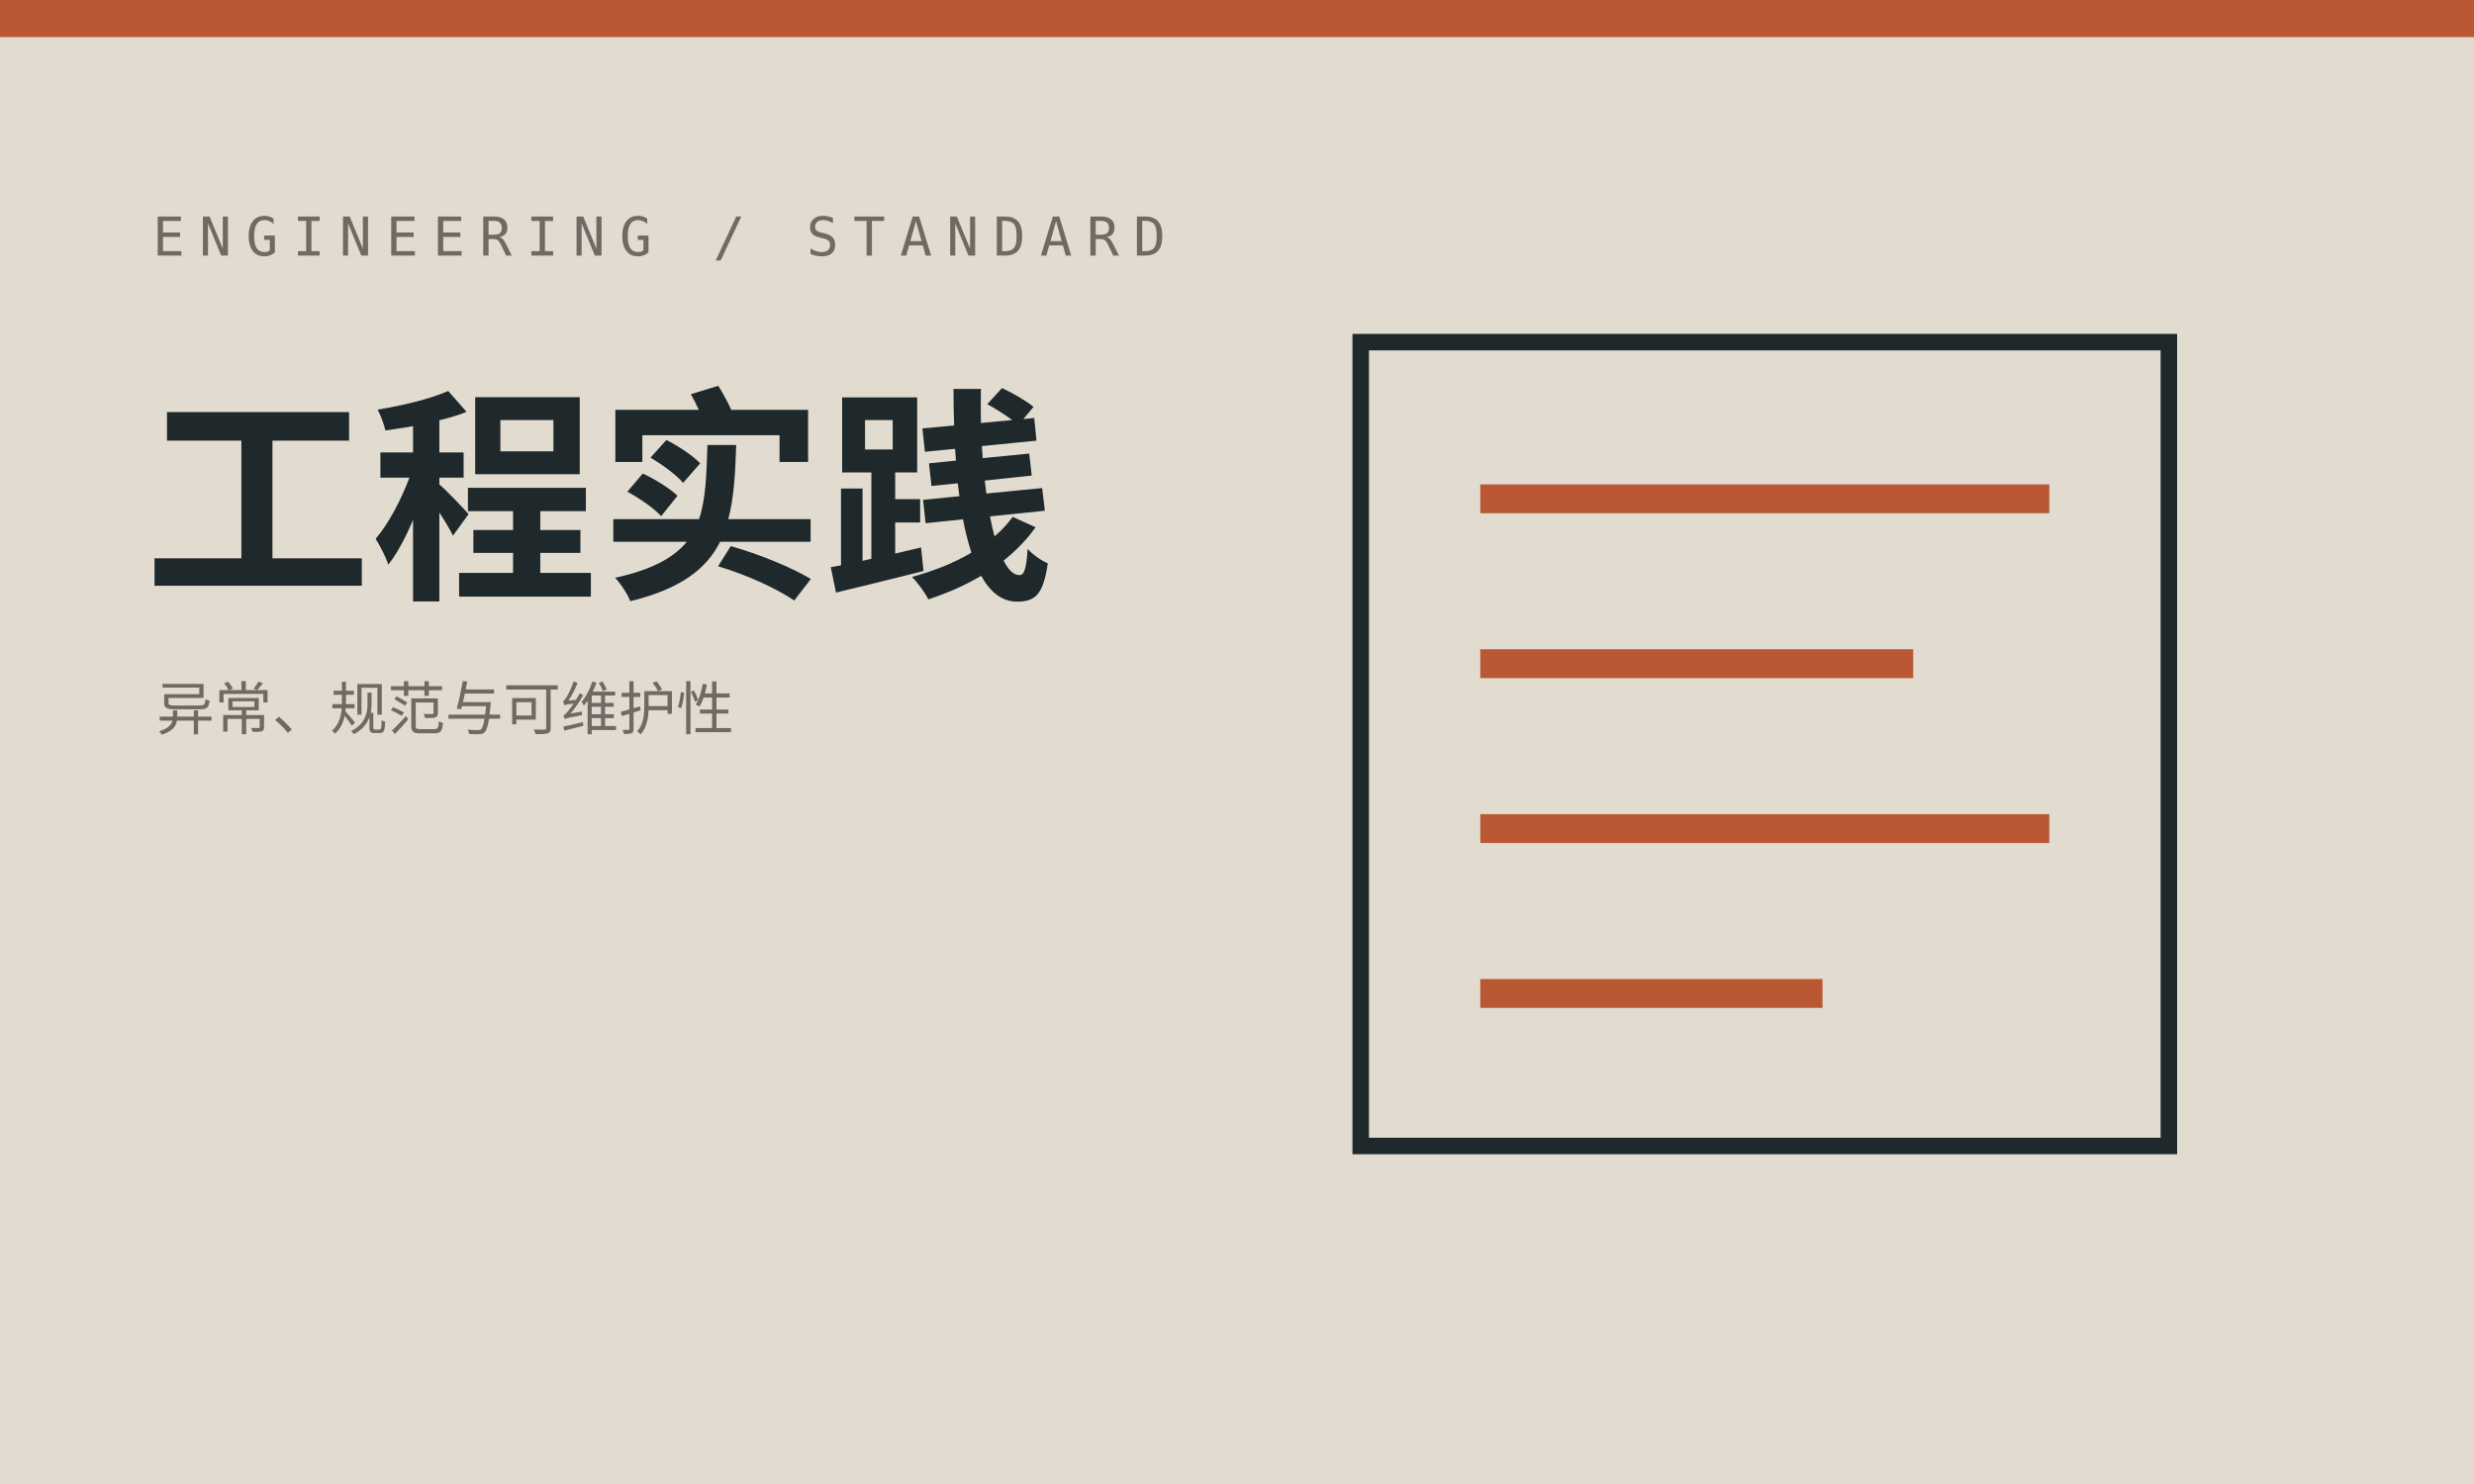
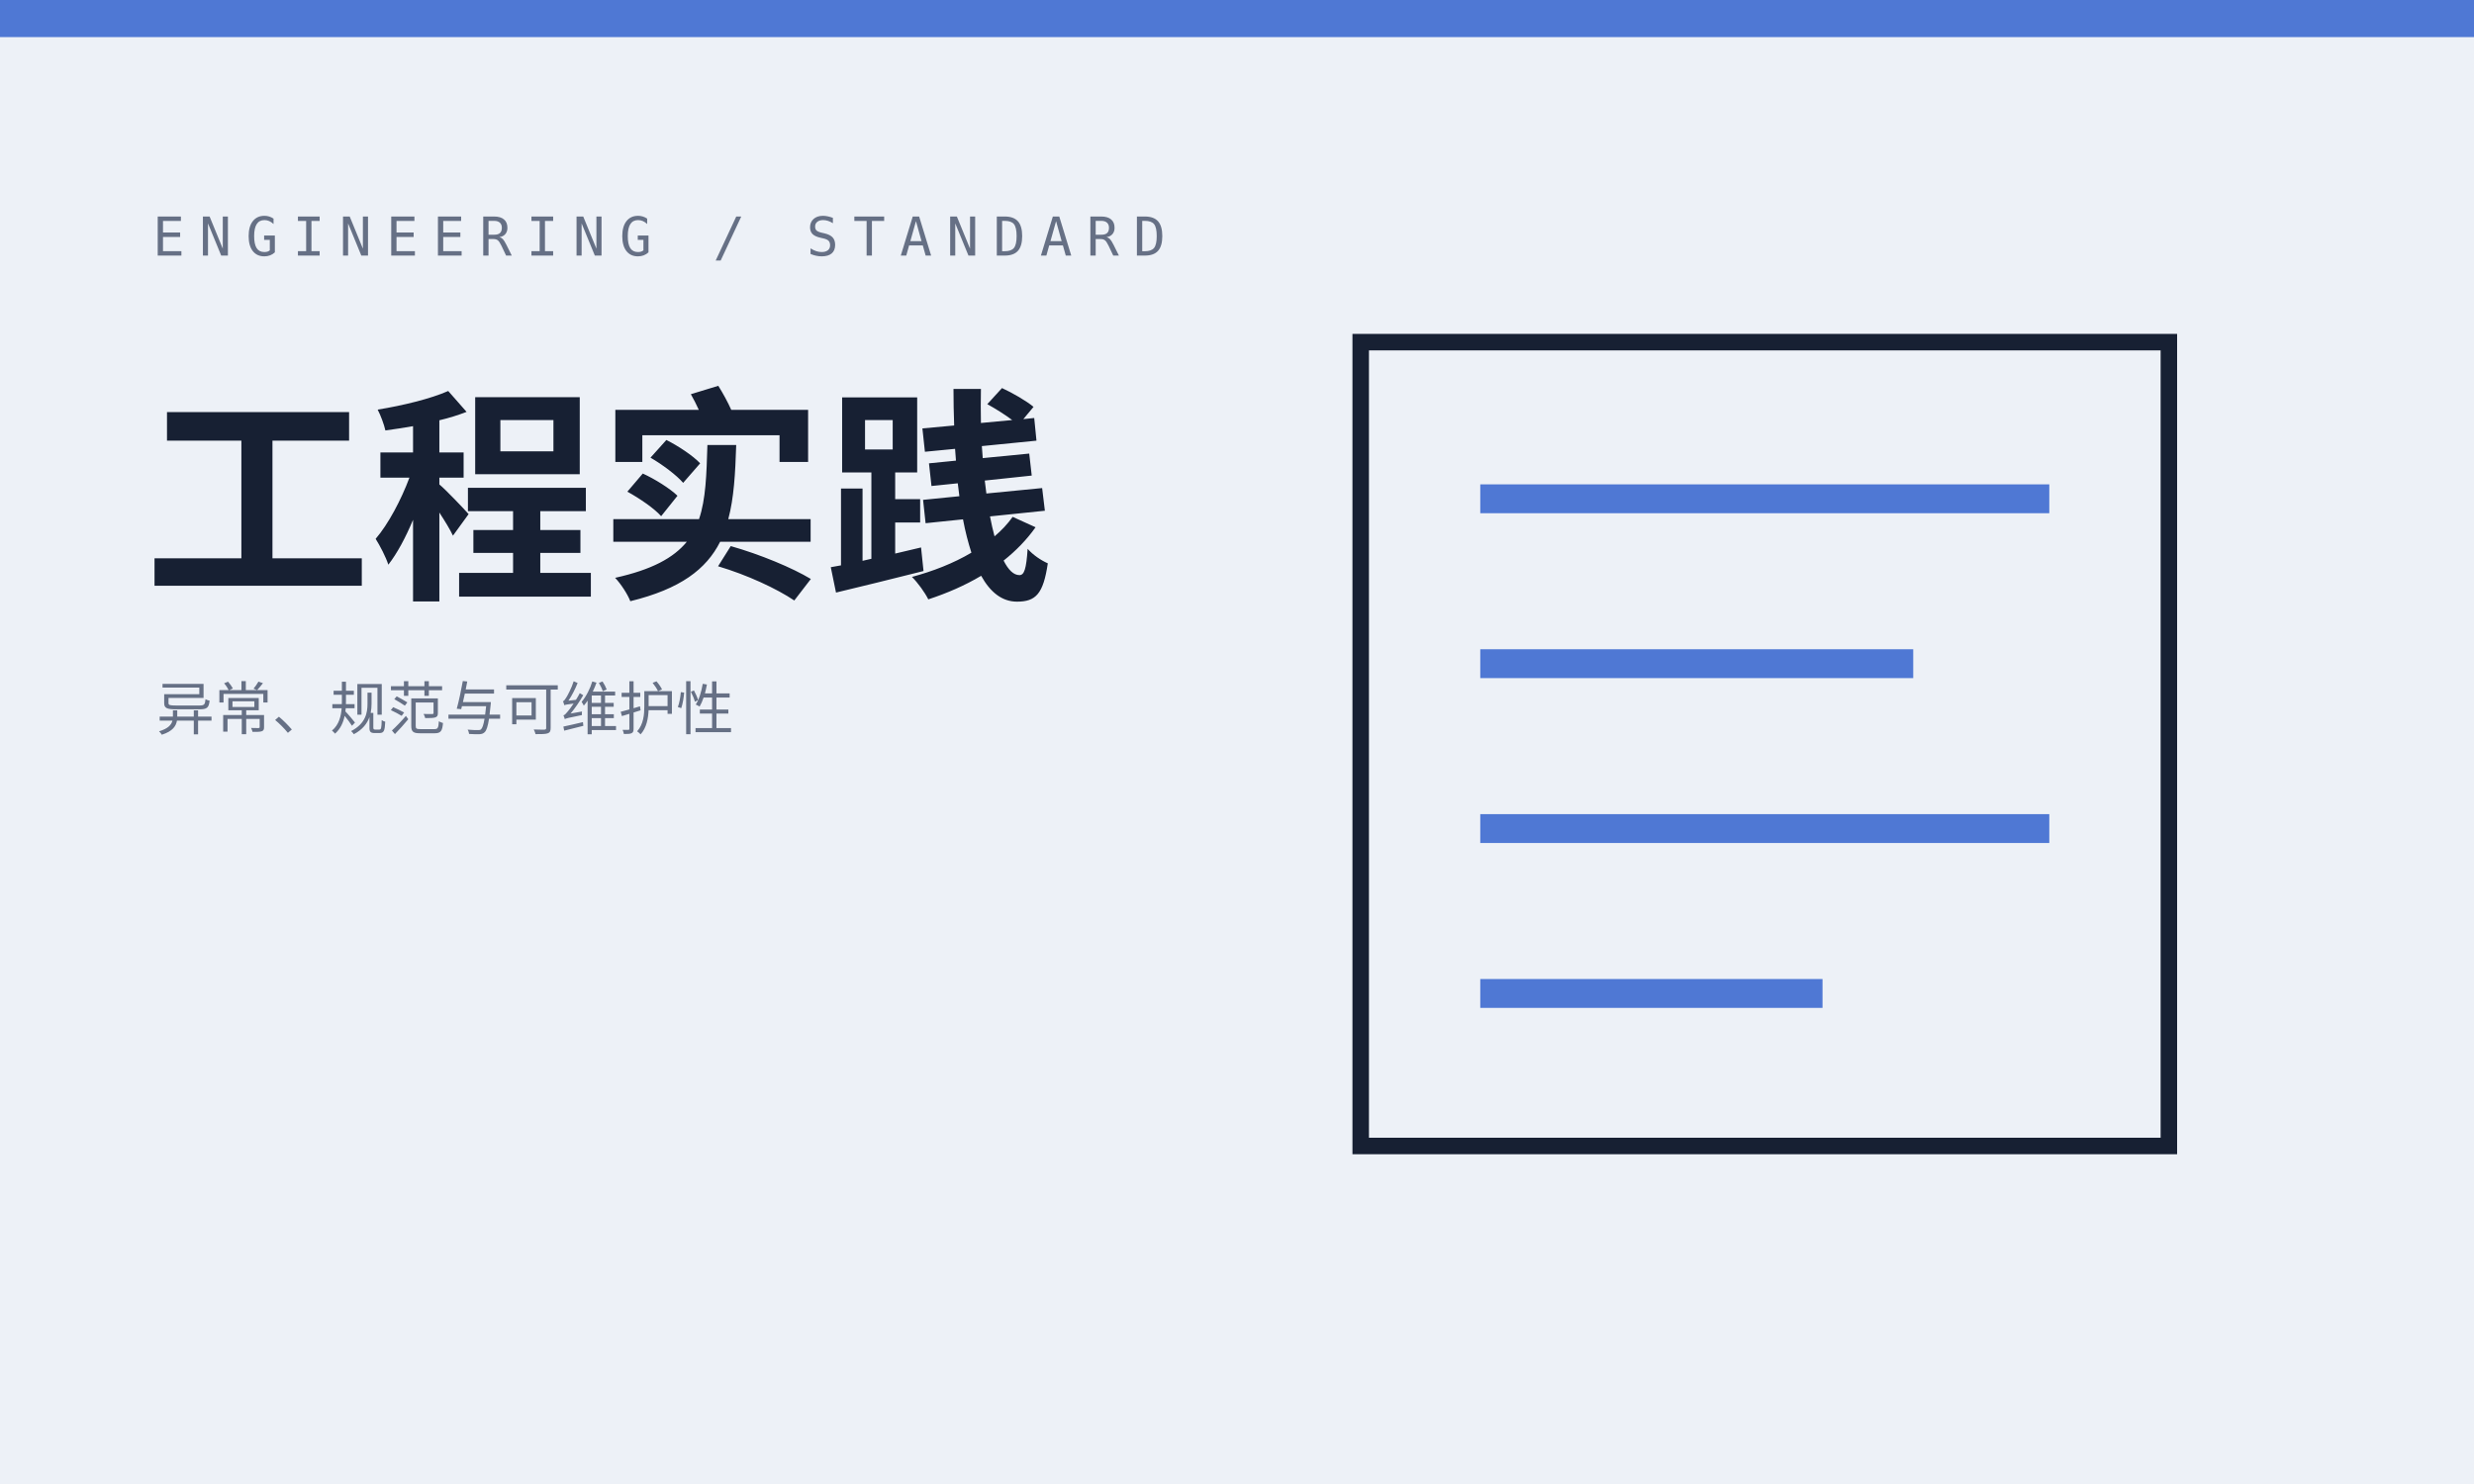
<svg xmlns="http://www.w3.org/2000/svg" viewBox="0 0 1200 720" role="img" aria-label="工程实践文章封面">
-   <rect width="1200" height="720" fill="#e2dbd0" />
-   <path d="M0 0h1200v18H0z" fill="#b95832" />
-   <text x="74" y="124" font-family="monospace" font-size="26" letter-spacing="7" fill="#6f6a63">ENGINEERING / STANDARD</text>
-   <text x="70" y="282" font-family="'Songti SC',serif" font-size="110" font-weight="700" fill="#1f292b">工程实践</text>
-   <text x="76" y="354" font-family="'Noto Sans SC',sans-serif" font-size="28" fill="#6f6a63">异常、规范与可维护性</text>
-   <path d="M660 166h392v390H660z" fill="none" stroke="#1f292b" stroke-width="8" />
-   <path d="M718 242h276M718 322h210M718 402h276M718 482h166" stroke="#b95832" stroke-width="14" />
+   <rect width="1200" height="720" fill="#edf1f7" />
+   <path d="M0 0h1200v18H0z" fill="#4f78d4" />
+   <text x="74" y="124" font-family="monospace" font-size="26" letter-spacing="7" fill="#667085">ENGINEERING / STANDARD</text>
+   <text x="70" y="282" font-family="'PingFang SC',sans-serif" font-size="110" font-weight="700" fill="#172033">工程实践</text>
+   <text x="76" y="354" font-family="'Noto Sans SC',sans-serif" font-size="28" fill="#667085">异常、规范与可维护性</text>
+   <path d="M660 166h392v390H660z" fill="none" stroke="#172033" stroke-width="8" />
+   <path d="M718 242h276M718 322h210M718 402h276M718 482h166" stroke="#4f78d4" stroke-width="14" />
</svg>
